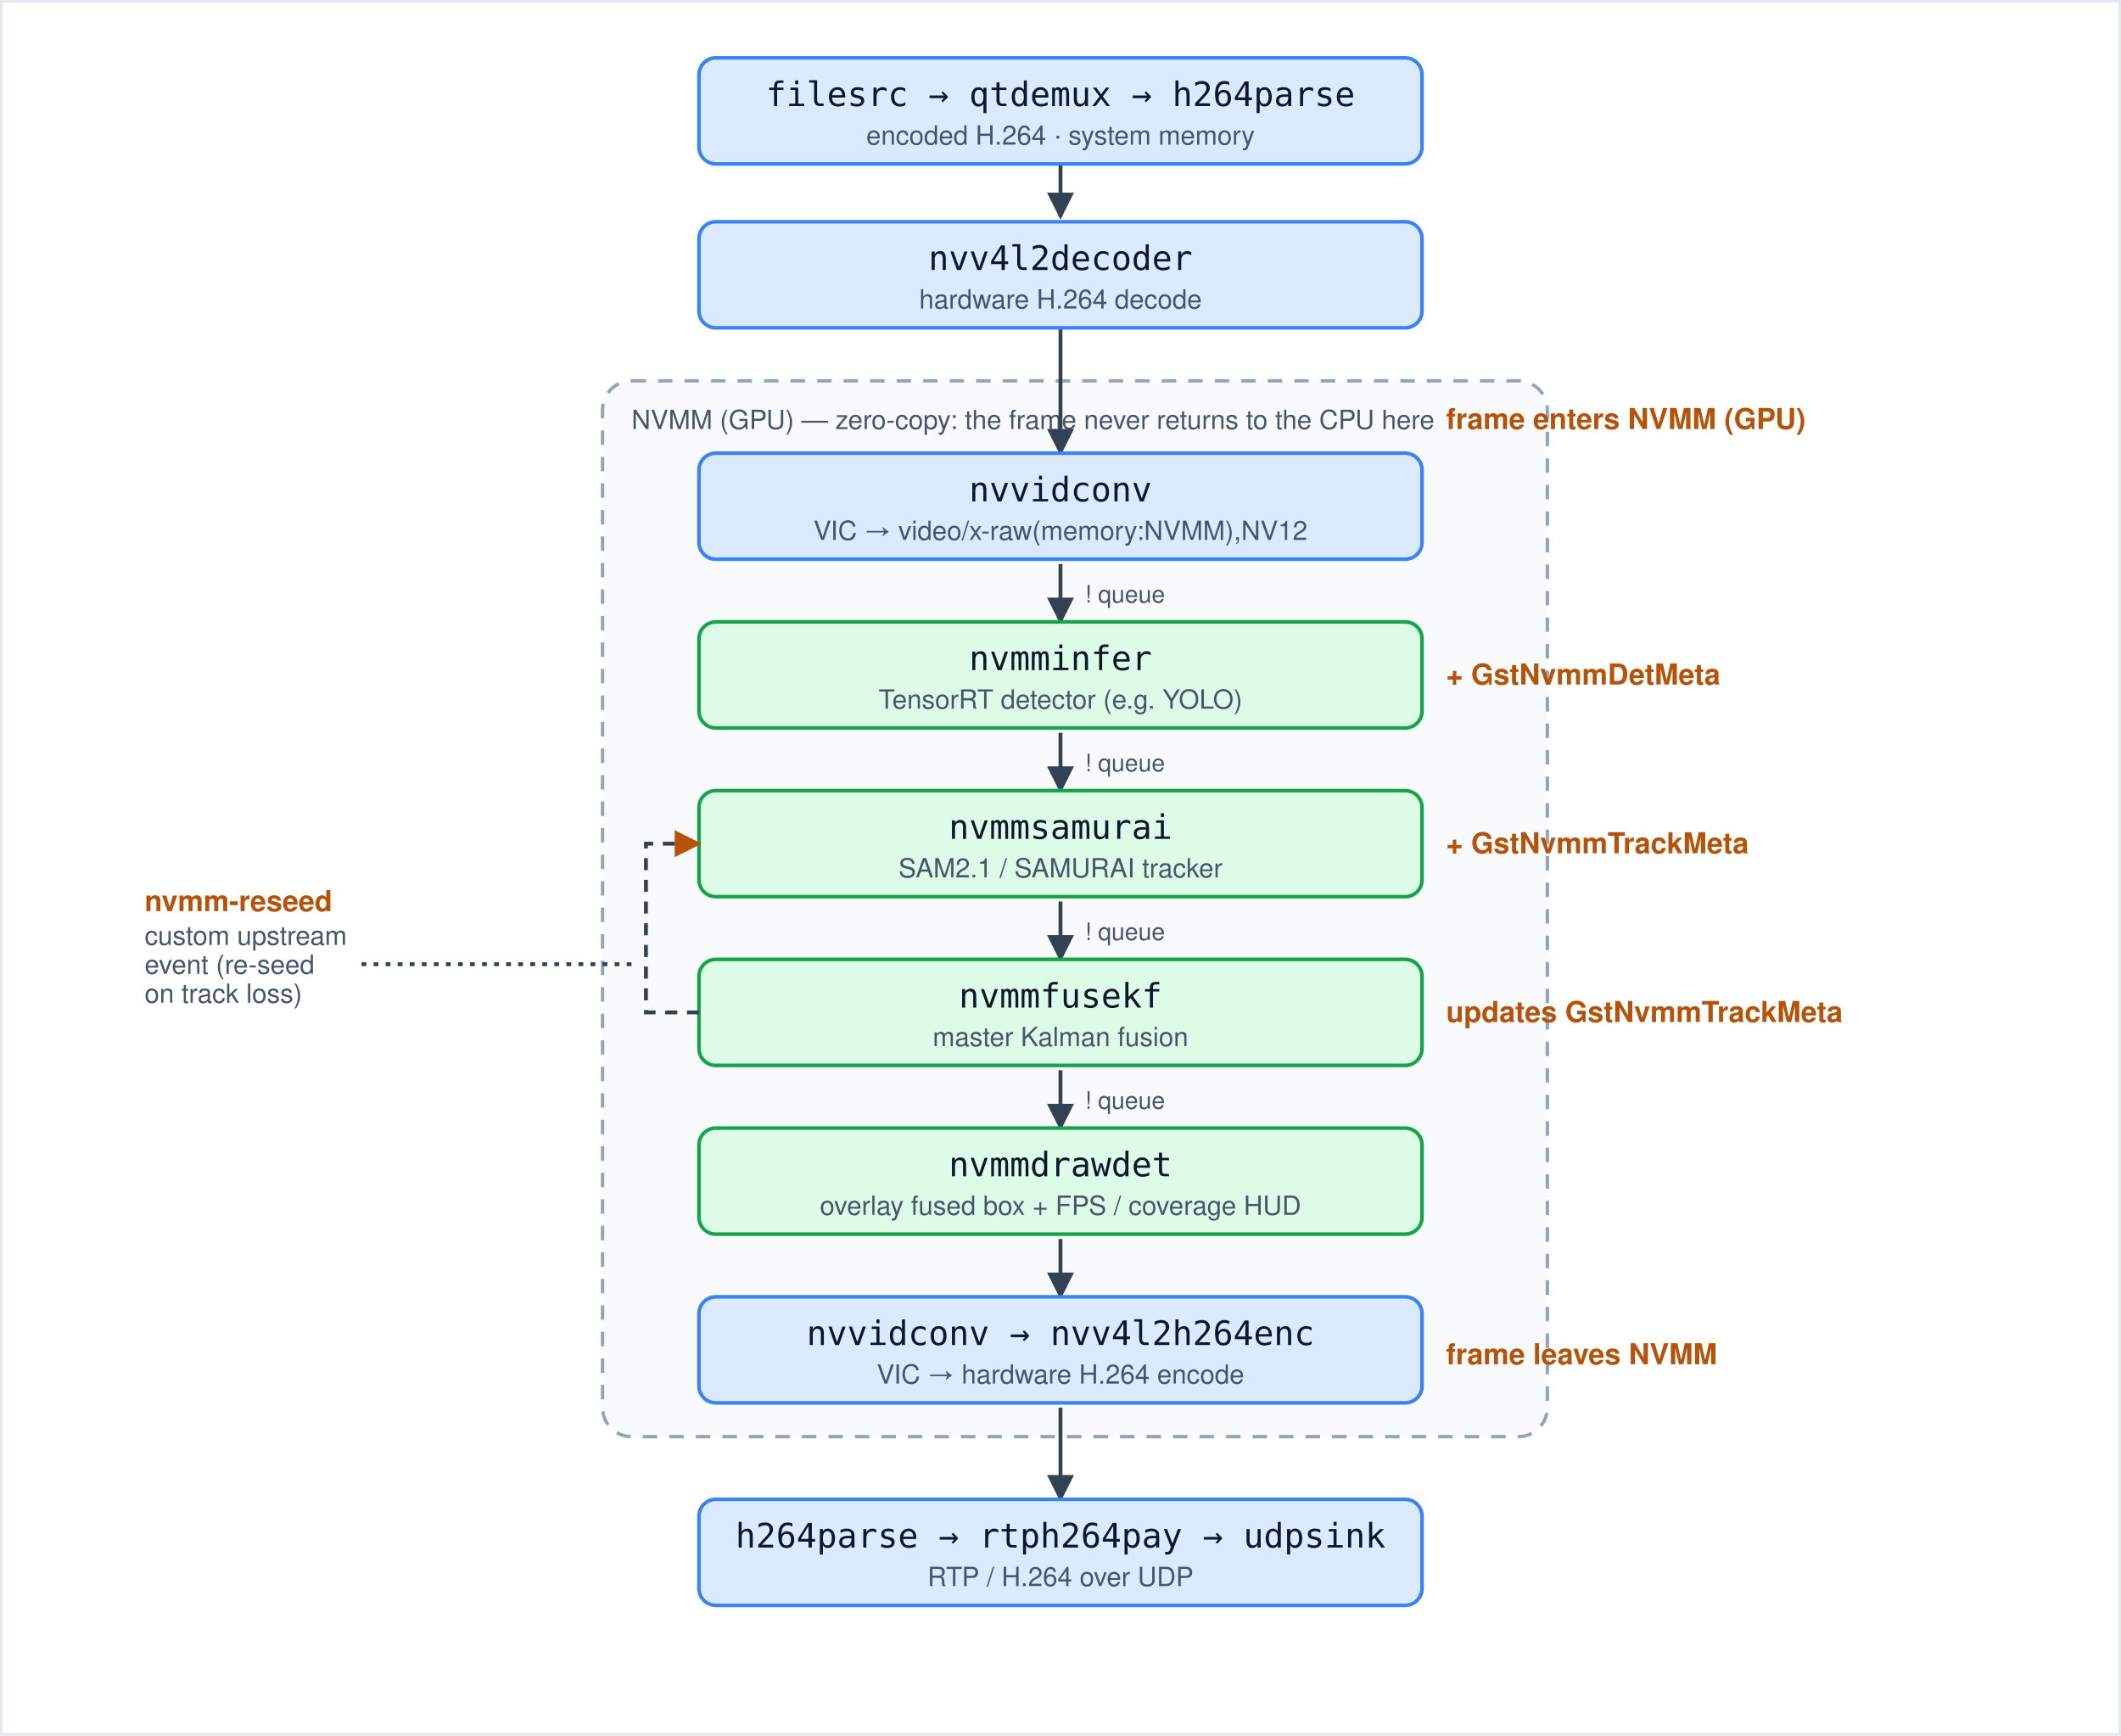
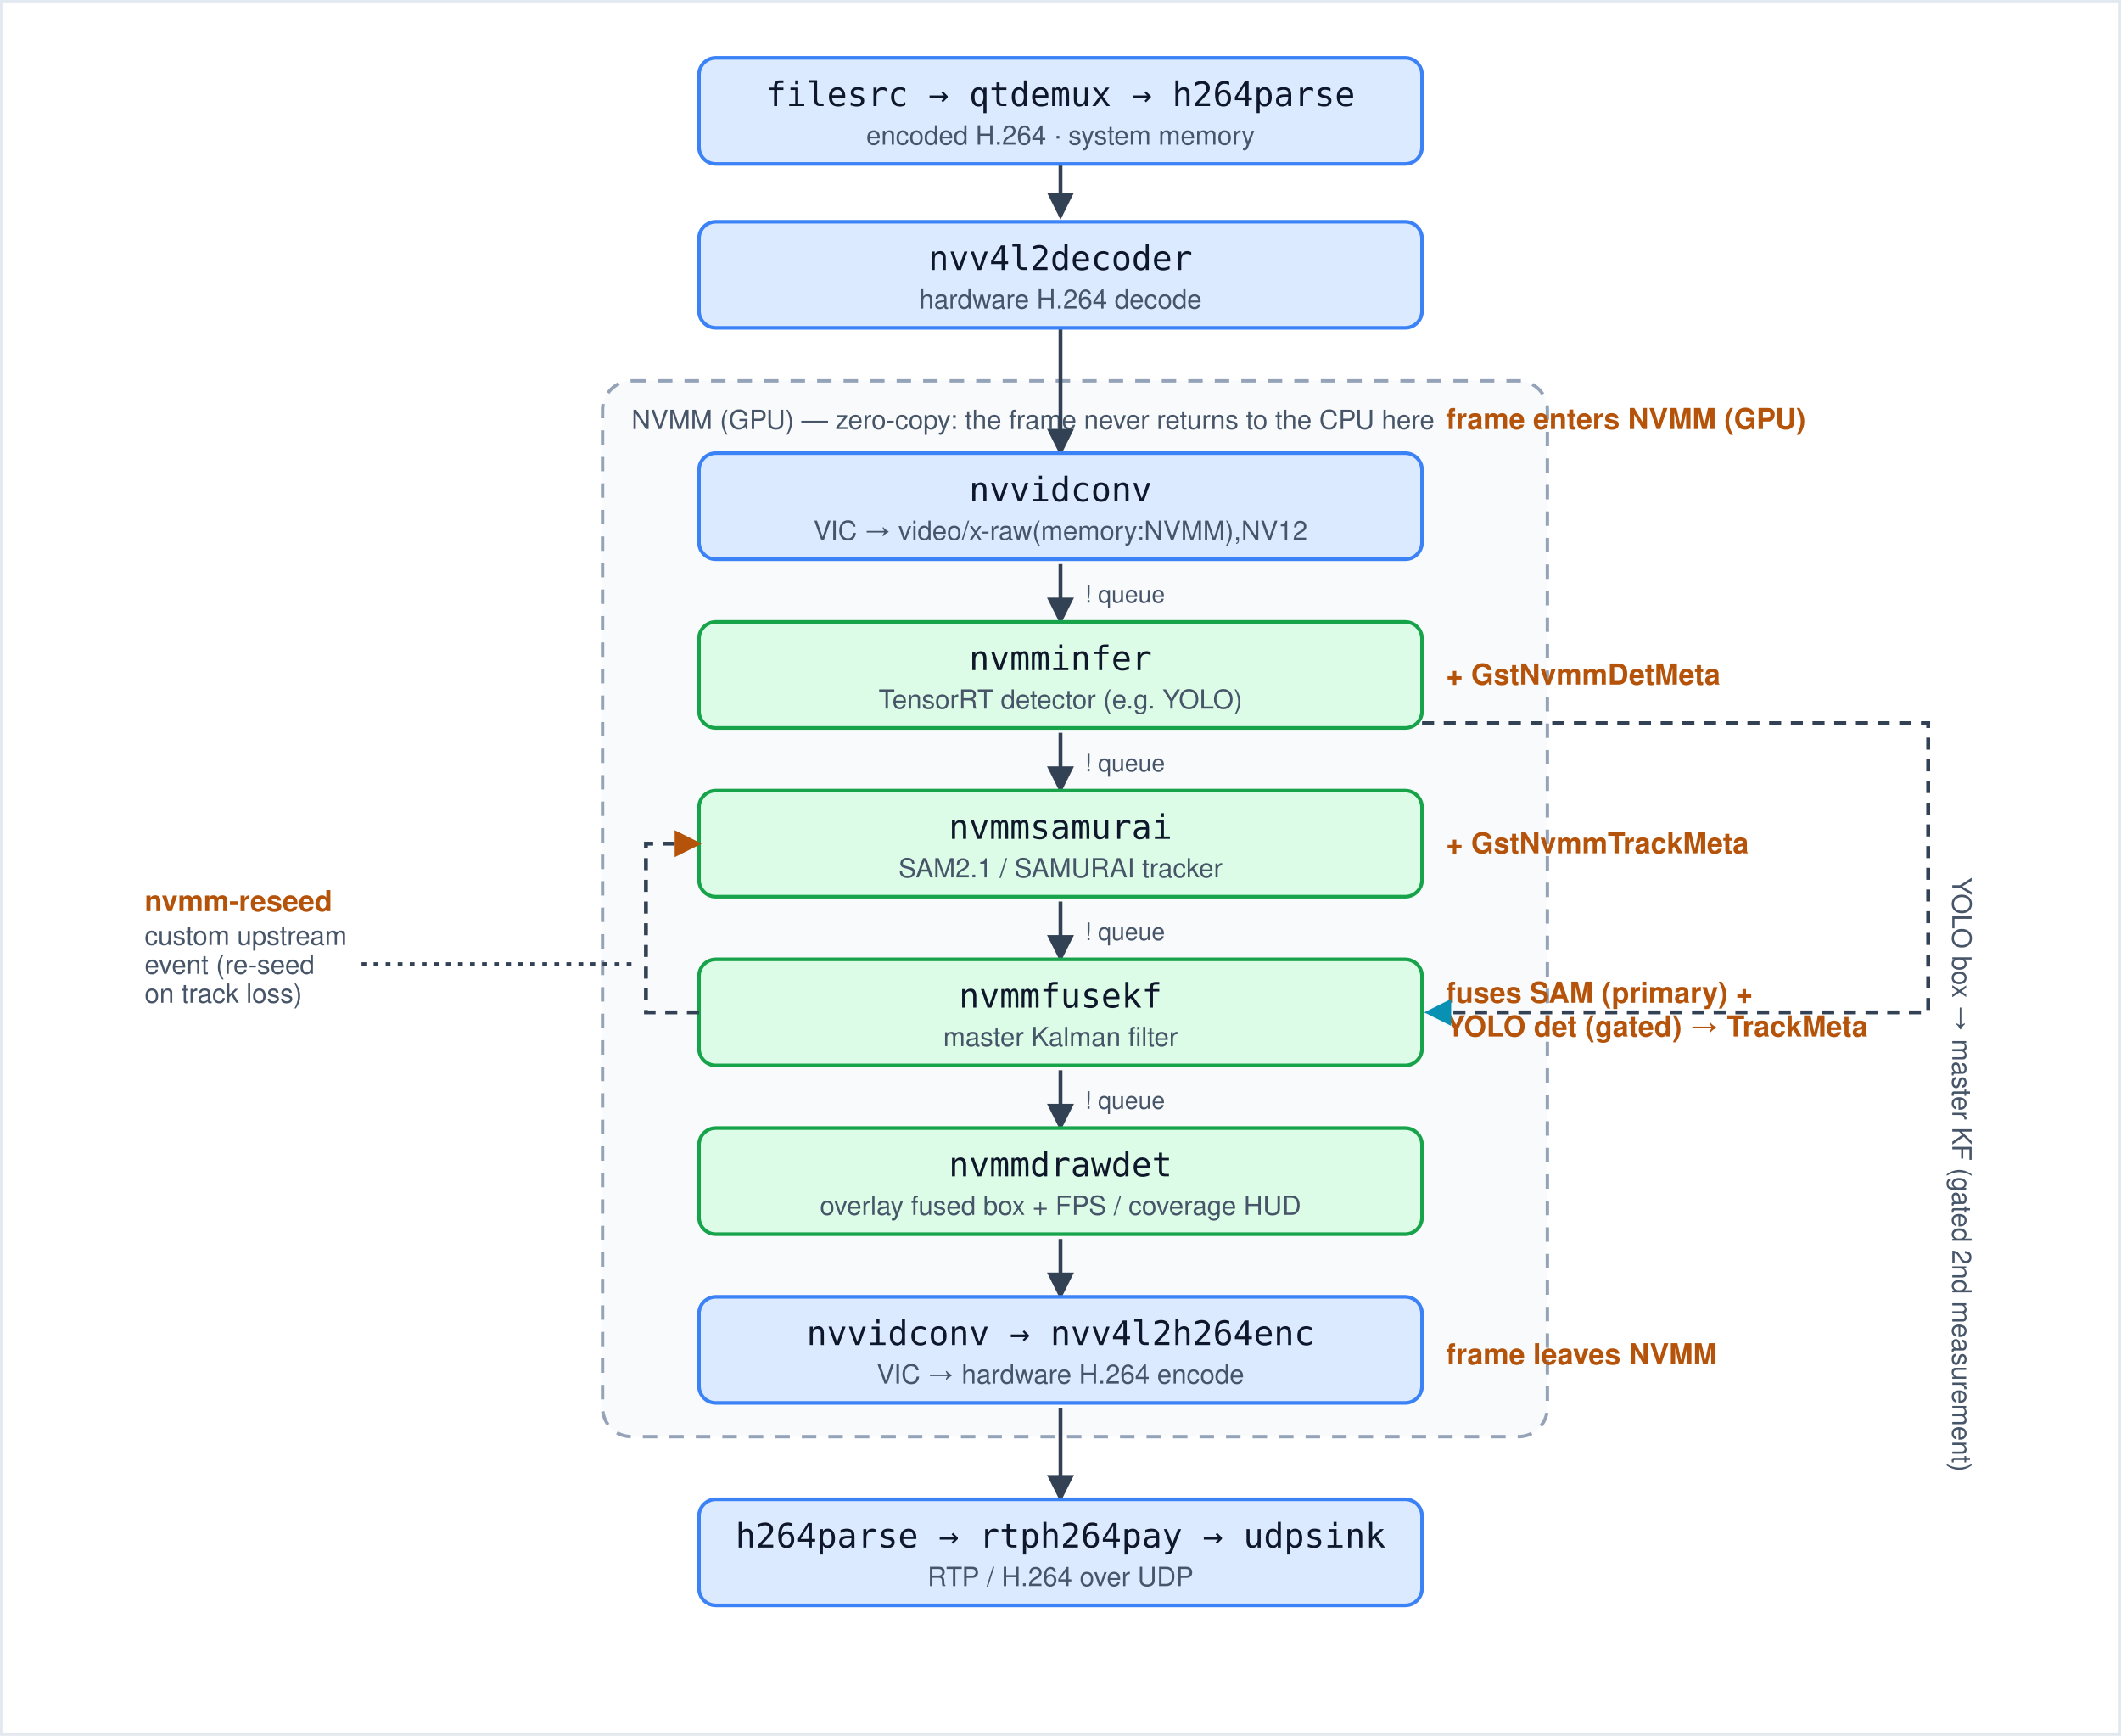
<svg xmlns="http://www.w3.org/2000/svg" viewBox="0 0 880 720" font-family="Segoe UI, Helvetica, Arial, sans-serif">
  <defs>
    <marker id="arr" viewBox="0 0 10 10" refX="9" refY="5" markerWidth="7" markerHeight="7" orient="auto-start-reverse">
      <path d="M0,0 L10,5 L0,10 z" fill="#334155" />
    </marker>
    <marker id="arrR" viewBox="0 0 10 10" refX="9" refY="5" markerWidth="7" markerHeight="7" orient="auto-start-reverse">
      <path d="M0,0 L10,5 L0,10 z" fill="#b45309" />
+     </marker>
+     <marker id="arrM" viewBox="0 0 10 10" refX="9" refY="5" markerWidth="7" markerHeight="7" orient="auto-start-reverse">
+       <path d="M0,0 L10,5 L0,10 z" fill="#0891b2" />
    </marker>
    <style>
      .el   { fill:#dbeafe; stroke:#3b82f6; stroke-width:1.5; }
      .an   { fill:#dcfce7; stroke:#16a34a; stroke-width:1.5; }
      .name { font-family:ui-monospace,Menlo,Consolas,monospace; font-size:14px; fill:#0f172a; }
      .sub  { font-size:11px; fill:#475569; }
      .edge { stroke:#334155; stroke-width:1.6; fill:none; }
      .meta { font-size:12px; fill:#b45309; font-weight:600; }
      .note { font-size:11px; fill:#475569; }
      .q    { font-size:10px; fill:#475569; }
    </style>
  </defs>
  <rect x="0.5" y="0.5" width="879" height="719" fill="#ffffff" stroke="#e2e8f0" />
  <rect x="250" y="158" width="392" height="438" rx="12" fill="#f8fafc" stroke="#94a3b8" stroke-width="1.4" stroke-dasharray="6 5" />
  <text x="262" y="178" class="note">NVMM (GPU) — zero-copy: the frame never returns to the CPU here</text>
  <path class="edge" marker-end="url(#arr)" d="M440,68 L440,90" />
  <path class="edge" marker-end="url(#arr)" d="M440,136 L440,188" />
  <path class="edge" marker-end="url(#arr)" d="M440,234 L440,258" />
  <path class="edge" marker-end="url(#arr)" d="M440,304 L440,328" />
  <path class="edge" marker-end="url(#arr)" d="M440,374 L440,398" />
  <path class="edge" marker-end="url(#arr)" d="M440,444 L440,468" />
  <path class="edge" marker-end="url(#arr)" d="M440,514 L440,538" />
  <path class="edge" marker-end="url(#arr)" d="M440,584 L440,622" />
  <text x="450" y="250" class="q">! queue</text>
  <text x="450" y="320" class="q">! queue</text>
  <text x="450" y="390" class="q">! queue</text>
  <text x="450" y="460" class="q">! queue</text>
  <rect class="el" x="290" y="24" width="300" height="44" rx="7" />
  <text class="name" x="440" y="44" text-anchor="middle">filesrc → qtdemux → h264parse</text>
  <text class="sub" x="440" y="60" text-anchor="middle">encoded H.264 · system memory</text>
  <rect class="el" x="290" y="92" width="300" height="44" rx="7" />
  <text class="name" x="440" y="112" text-anchor="middle">nvv4l2decoder</text>
  <text class="sub" x="440" y="128" text-anchor="middle">hardware H.264 decode</text>
  <text class="meta" x="600" y="178">frame enters NVMM (GPU)</text>
  <rect class="el" x="290" y="188" width="300" height="44" rx="7" />
  <text class="name" x="440" y="208" text-anchor="middle">nvvidconv</text>
  <text class="sub" x="440" y="224" text-anchor="middle">VIC → video/x-raw(memory:NVMM),NV12</text>
  <rect class="an" x="290" y="258" width="300" height="44" rx="7" />
  <text class="name" x="440" y="278" text-anchor="middle">nvmminfer</text>
  <text class="sub" x="440" y="294" text-anchor="middle">TensorRT detector (e.g. YOLO)</text>
  <text class="meta" x="600" y="284">+ GstNvmmDetMeta</text>
  <rect class="an" x="290" y="328" width="300" height="44" rx="7" />
  <text class="name" x="440" y="348" text-anchor="middle">nvmmsamurai</text>
  <text class="sub" x="440" y="364" text-anchor="middle">SAM2.1 / SAMURAI tracker</text>
  <text class="meta" x="600" y="354">+ GstNvmmTrackMeta</text>
  <rect class="an" x="290" y="398" width="300" height="44" rx="7" />
  <text class="name" x="440" y="418" text-anchor="middle">nvmmfusekf</text>
-   <text class="sub" x="440" y="434" text-anchor="middle">master Kalman fusion</text>
-   <text class="meta" x="600" y="424">updates GstNvmmTrackMeta</text>
+   <text class="sub" x="440" y="434" text-anchor="middle">master Kalman filter</text>
+   <text class="meta" x="600" y="416">fuses SAM (primary) +</text>
+   <text class="meta" x="600" y="430">YOLO det (gated) → TrackMeta</text>
+   <path class="edge" stroke="#0891b2" stroke-dasharray="5 4" marker-end="url(#arrM)" d="M590,300 L800,300 L800,420 L592,420" />
+   <text x="810" y="364" class="note" fill="#0891b2" transform="rotate(90 810 364)">YOLO box → master KF (gated 2nd measurement)</text>
  <path class="edge" stroke="#b45309" stroke-dasharray="5 4" marker-end="url(#arrR)" d="M290,420 L268,420 L268,350 L290,350" />
  <text x="60" y="378" class="meta">nvmm-reseed</text>
  <text x="60" y="392" class="note">custom upstream</text>
  <text x="60" y="404" class="note">event (re-seed</text>
  <text x="60" y="416" class="note">on track loss)</text>
  <path class="edge" stroke="#b45309" stroke-dasharray="2 3" d="M150,400 L262,400" />
  <rect class="an" x="290" y="468" width="300" height="44" rx="7" />
  <text class="name" x="440" y="488" text-anchor="middle">nvmmdrawdet</text>
  <text class="sub" x="440" y="504" text-anchor="middle">overlay fused box + FPS / coverage HUD</text>
  <rect class="el" x="290" y="538" width="300" height="44" rx="7" />
  <text class="name" x="440" y="558" text-anchor="middle">nvvidconv → nvv4l2h264enc</text>
  <text class="sub" x="440" y="574" text-anchor="middle">VIC → hardware H.264 encode</text>
  <text class="meta" x="600" y="566">frame leaves NVMM</text>
  <rect class="el" x="290" y="622" width="300" height="44" rx="7" />
  <text class="name" x="440" y="642" text-anchor="middle">h264parse → rtph264pay → udpsink</text>
  <text class="sub" x="440" y="658" text-anchor="middle">RTP / H.264 over UDP</text>
</svg>
